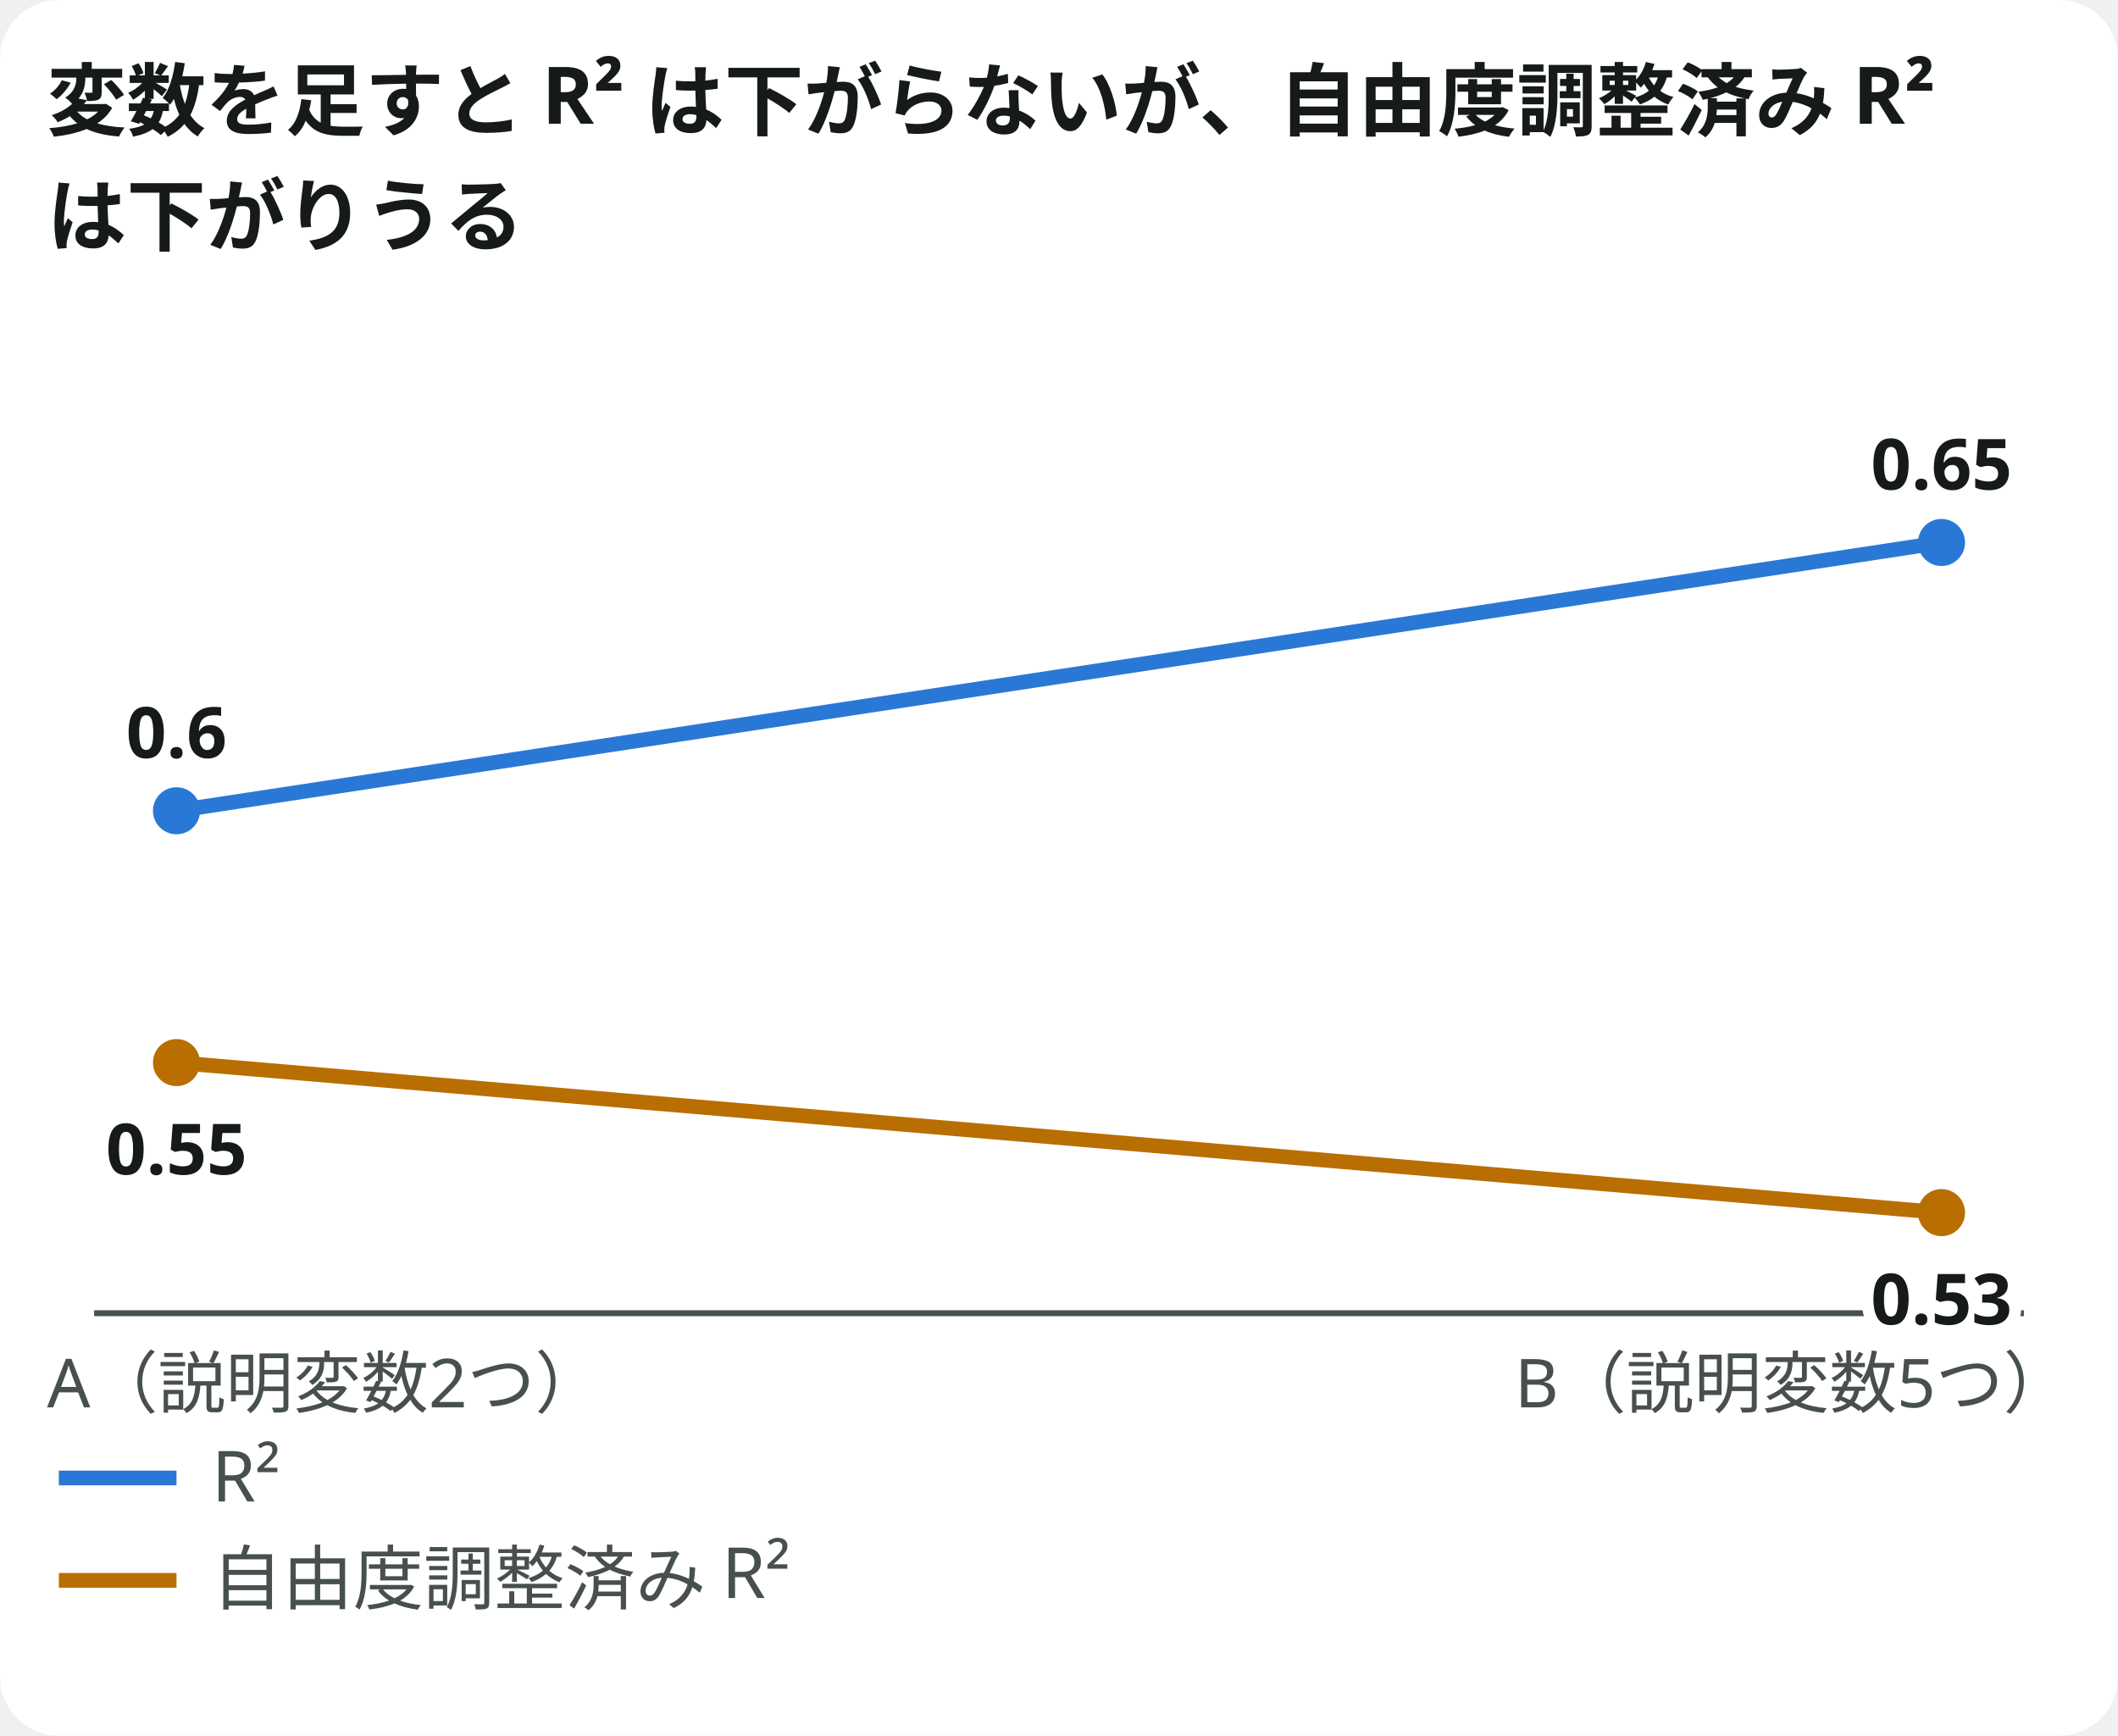
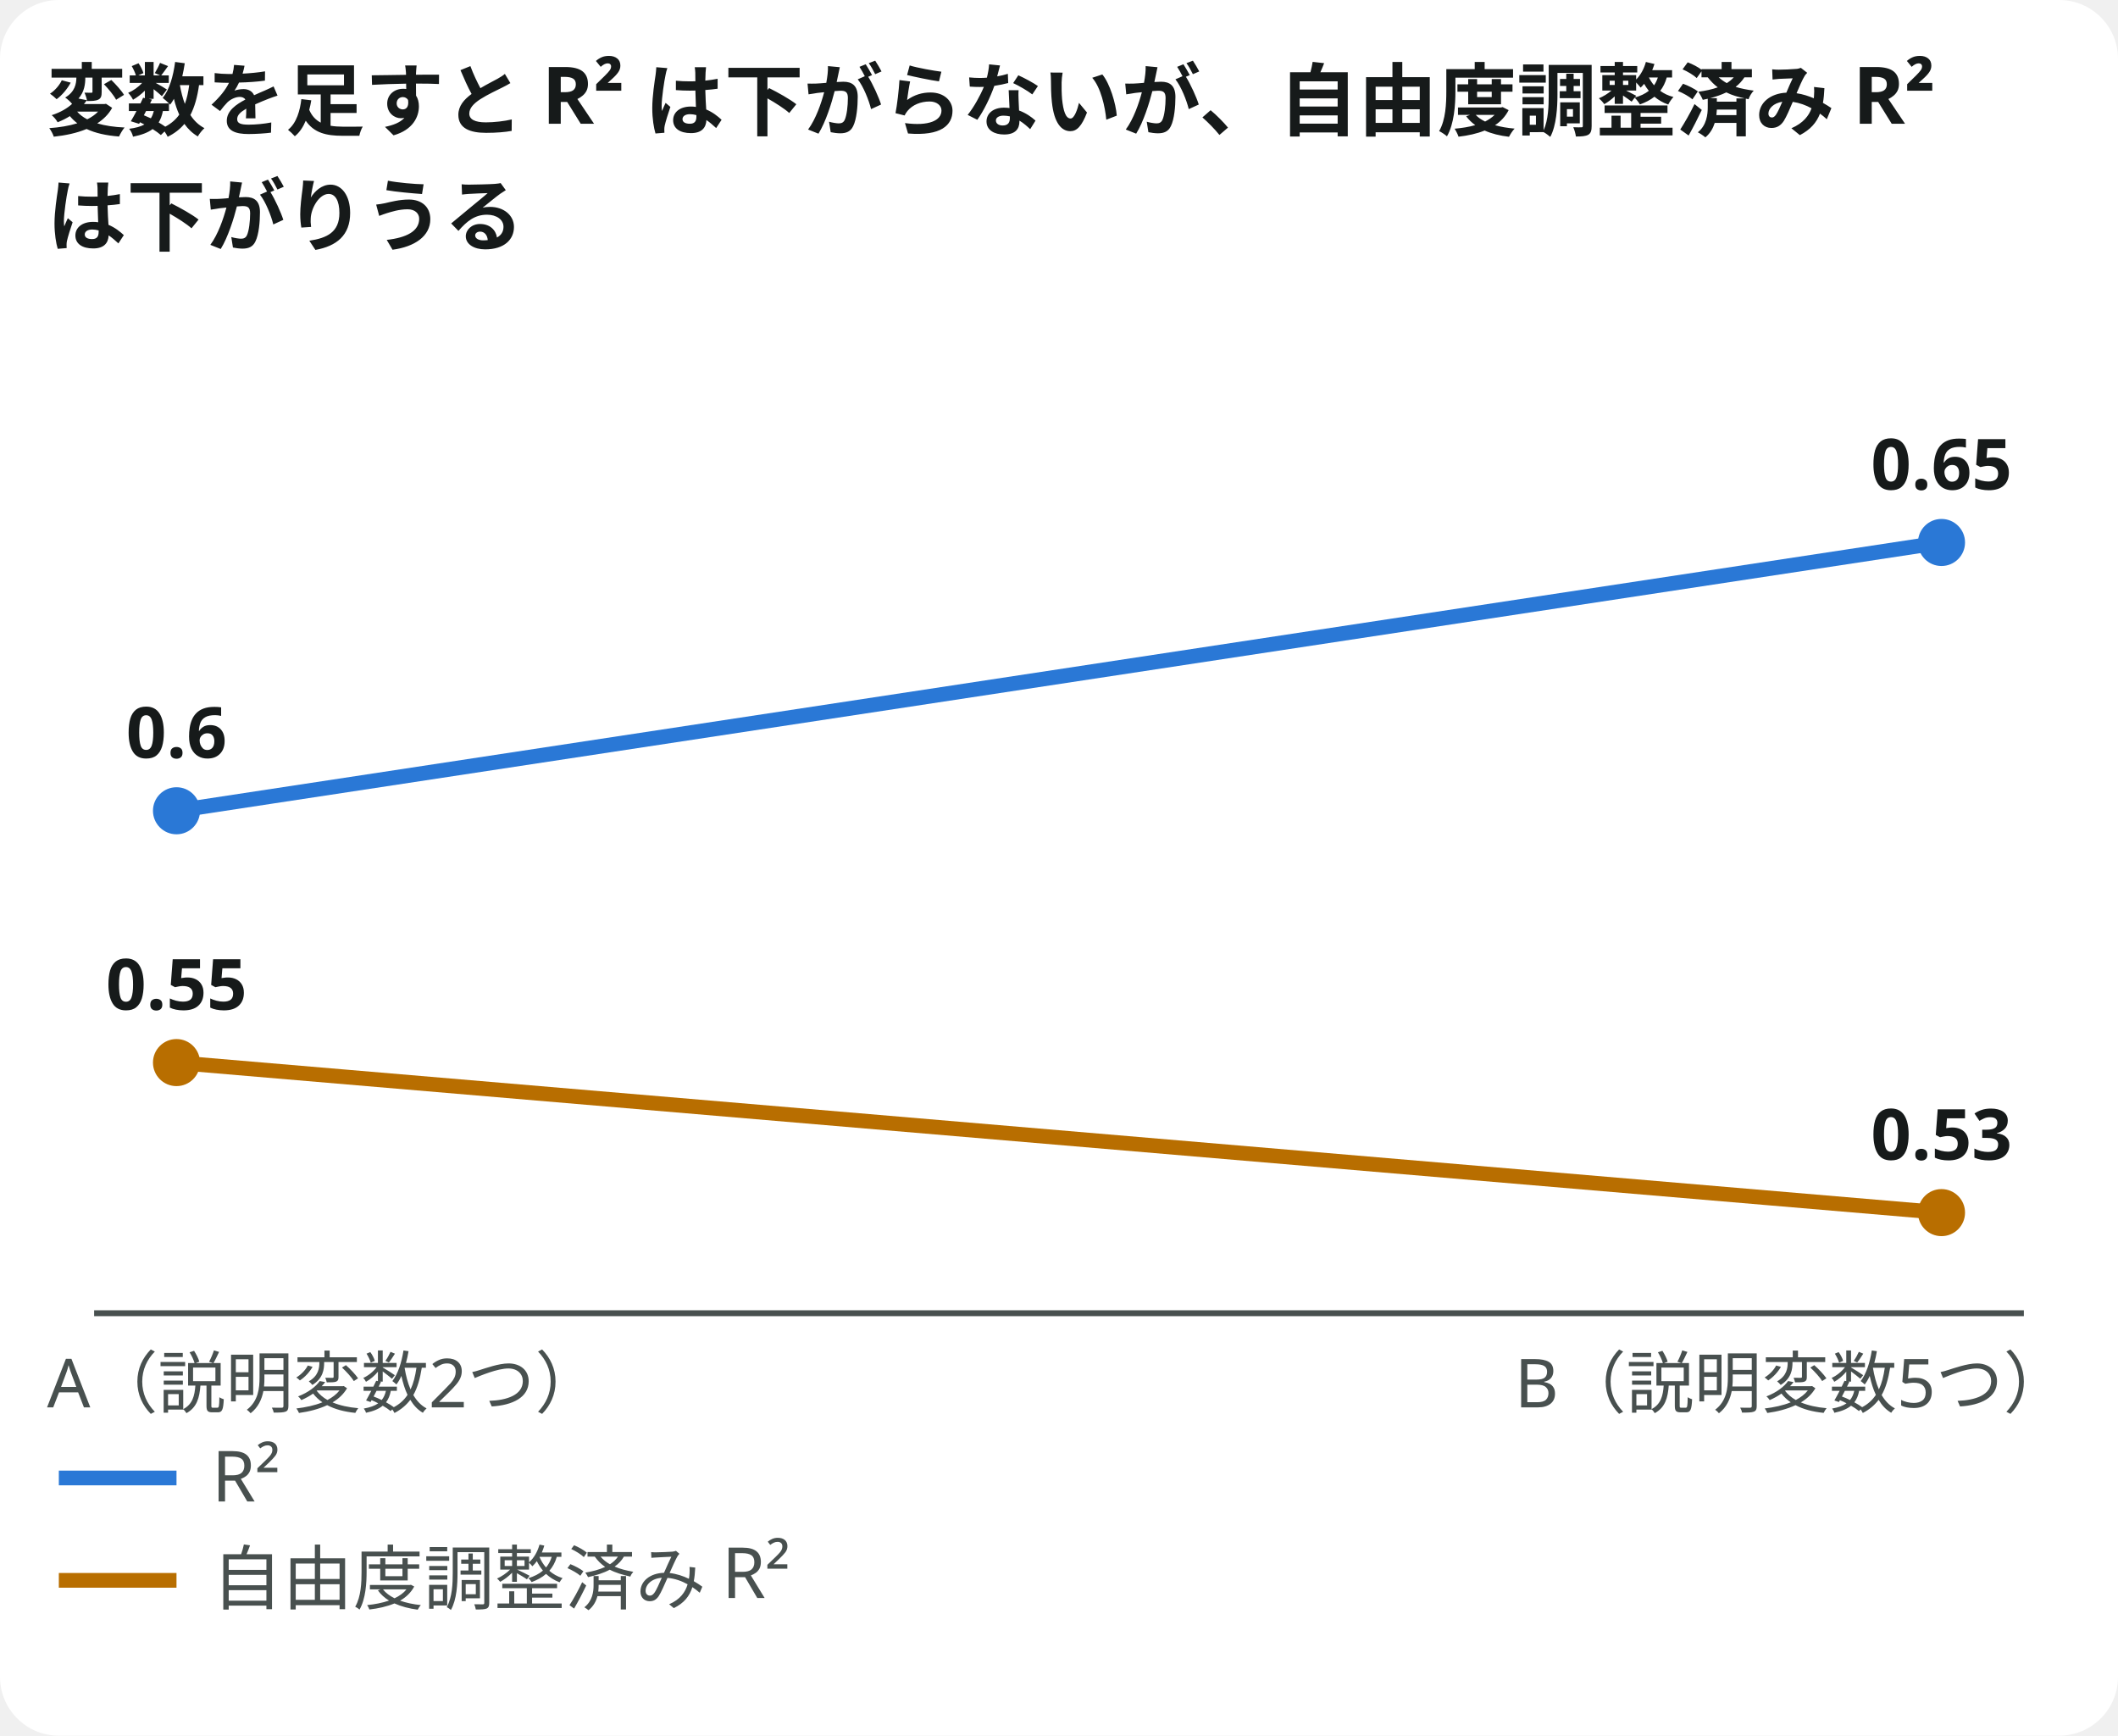
<svg xmlns="http://www.w3.org/2000/svg" viewBox="0 0 360 295" width="360" height="295" font-family="sans-serif" role="img" aria-label="折れ線（A（説明変数2つ）・B（説明変数5つ））">
  <style>@media (prefers-color-scheme: dark){[fill="#ffffff" i]{fill:#161919}[stroke="#ffffff" i]{stroke:#161919}[fill="#161a1a" i]{fill:#e6e9e8}[stroke="#161a1a" i]{stroke:#e6e9e8}[fill="#48504f" i]{fill:#a6adab}[stroke="#48504f" i]{stroke:#a6adab}[fill="#68706f" i]{fill:#7e8684}[stroke="#68706f" i]{stroke:#7e8684}[fill="#e0e4e3" i]{fill:#252a2a}[stroke="#e0e4e3" i]{stroke:#252a2a}[fill="#2a78d6" i]{fill:#3987e5}[stroke="#2a78d6" i]{stroke:#3987e5}[fill="#b86e00" i]{fill:#c98500}[stroke="#b86e00" i]{stroke:#c98500}[fill="#6250d6" i]{fill:#9085e9}[stroke="#6250d6" i]{stroke:#9085e9}[fill="#c2416f" i]{fill:#d55181}[stroke="#c2416f" i]{stroke:#d55181}[fill="#c53b3b" i]{fill:#e66767}[stroke="#c53b3b" i]{stroke:#e66767}[fill="#9dbfe8" i]{fill:#2b4566}[stroke="#9dbfe8" i]{stroke:#2b4566}[fill="#eaf1fb" i]{fill:#172231}[stroke="#eaf1fb" i]{stroke:#172231}[fill="#fbf1e3" i]{fill:#2e2412}[stroke="#fbf1e3" i]{stroke:#2e2412}}</style>
  <rect width="360" height="295" rx="10" fill="#ffffff" />
  <text x="8" y="22" font-size="13.5" fill="#161a1a" text-anchor="start" font-weight="bold">変数を足すと R² は下がらないが、自由度調整済み R² </text>
  <text x="8" y="41.6" font-size="13.5" fill="#161a1a" text-anchor="start" font-weight="bold">は下がりうる</text>
  <line x1="16" y1="223.2" x2="344" y2="223.2" stroke="#48504f" stroke-width="1" />
  <polyline points="30,137.8 330,92.2" fill="none" stroke="#2a78d6" stroke-width="2.5" stroke-linejoin="round" />
  <circle cx="30" cy="137.8" r="4" fill="#2a78d6" />
  <text x="30" y="128.8" font-size="12" fill="#161a1a" stroke="#ffffff" text-anchor="middle" font-weight="bold" stroke-width="4" paint-order="stroke">0.6</text>
  <circle cx="330" cy="92.2" r="4" fill="#2a78d6" />
  <text x="330" y="83.2" font-size="12" fill="#161a1a" stroke="#ffffff" text-anchor="middle" font-weight="bold" stroke-width="4" paint-order="stroke">0.65</text>
  <polyline points="30,180.6 330,206.1" fill="none" stroke="#b86e00" stroke-width="2.5" stroke-linejoin="round" />
  <circle cx="30" cy="180.6" r="4" fill="#b86e00" />
-   <text x="30" y="199.6" font-size="12" fill="#161a1a" stroke="#ffffff" text-anchor="middle" font-weight="bold" stroke-width="4" paint-order="stroke">0.55</text>
+   <text x="30" y="171.6" font-size="12" fill="#161a1a" stroke="#ffffff" text-anchor="middle" font-weight="bold" stroke-width="4" paint-order="stroke">0.55</text>
  <circle cx="330" cy="206.1" r="4" fill="#b86e00" />
-   <text x="330" y="225.1" font-size="12" fill="#161a1a" stroke="#ffffff" text-anchor="middle" font-weight="bold" stroke-width="4" paint-order="stroke">0.53</text>
+   <text x="330" y="197.1" font-size="12" fill="#161a1a" stroke="#ffffff" text-anchor="middle" font-weight="bold" stroke-width="4" paint-order="stroke">0.53</text>
  <text x="8" y="239.2" font-size="11.5" fill="#48504f" text-anchor="start">A（説明変数2つ）</text>
  <text x="352" y="239.2" font-size="11.5" fill="#48504f" text-anchor="end">B（説明変数5つ）</text>
  <line x1="10" y1="251.2" x2="30" y2="251.2" stroke="#2a78d6" stroke-width="2.5" />
  <text x="36" y="255.2" font-size="12" fill="#48504f" text-anchor="start">R²</text>
  <line x1="10" y1="268.6" x2="30" y2="268.6" stroke="#b86e00" stroke-width="2.5" />
  <text x="36" y="272.6" font-size="12" fill="#48504f" text-anchor="start">自由度調整済み R²</text>
</svg>
